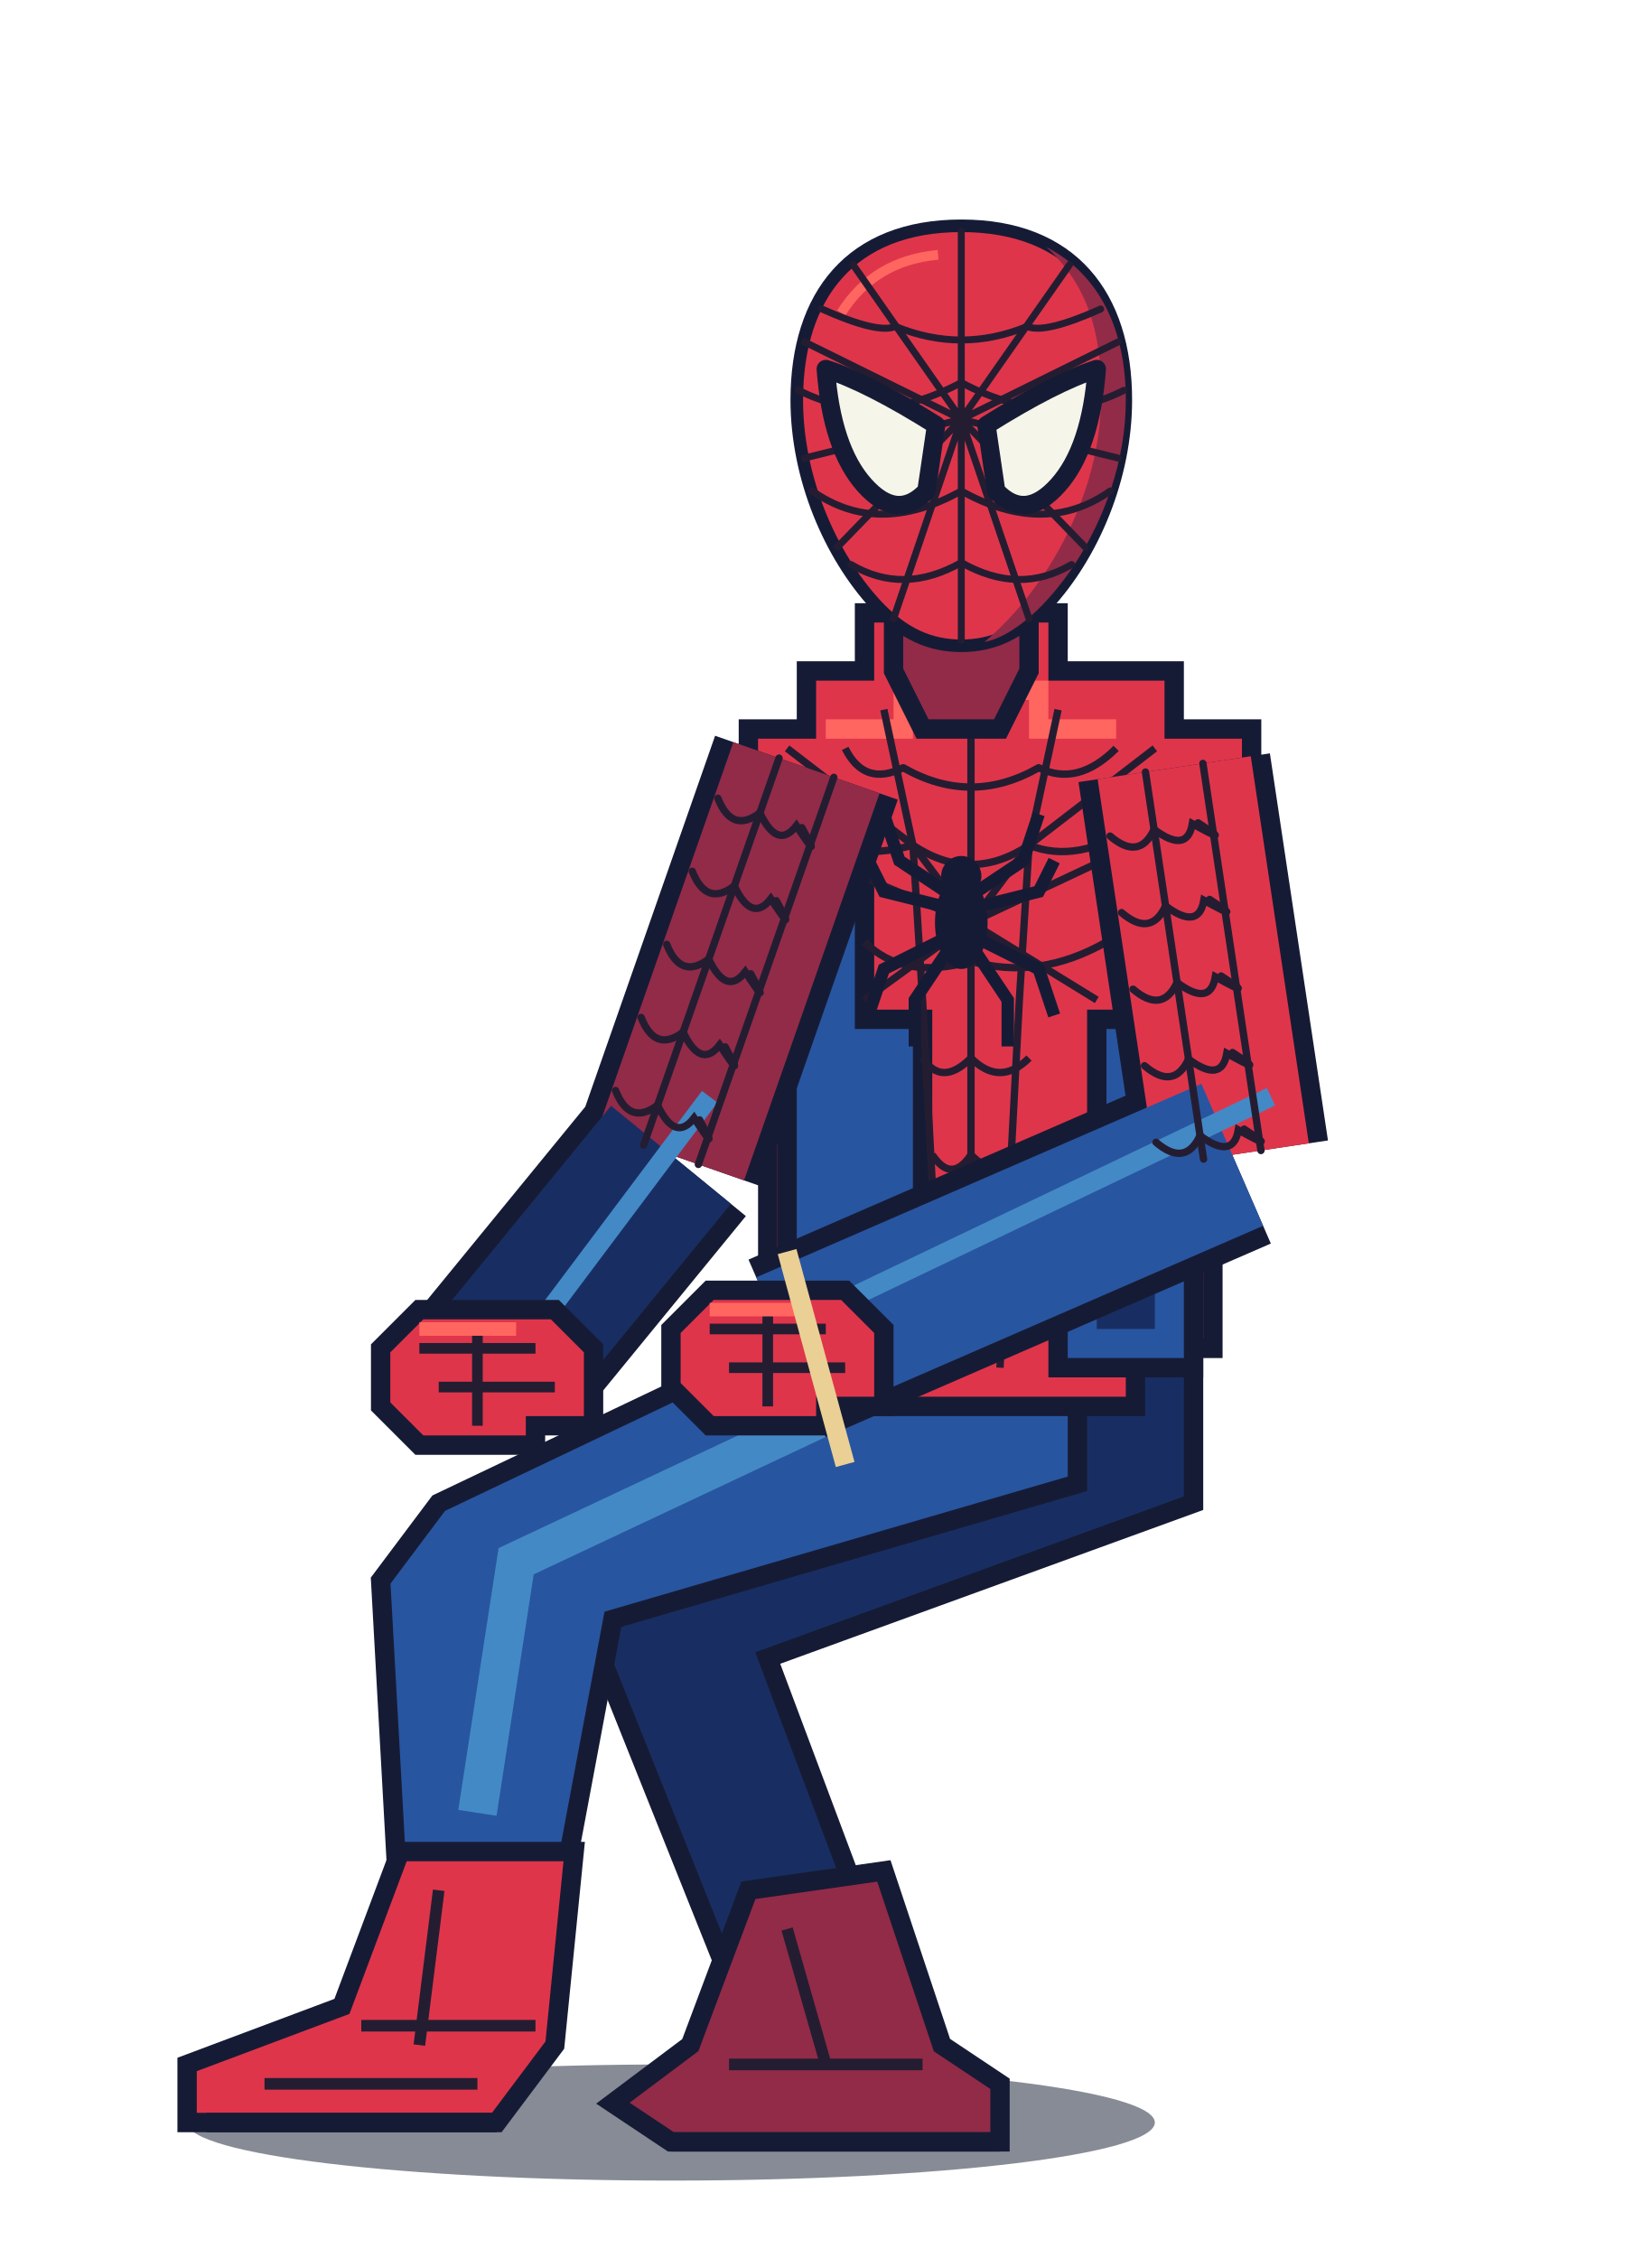
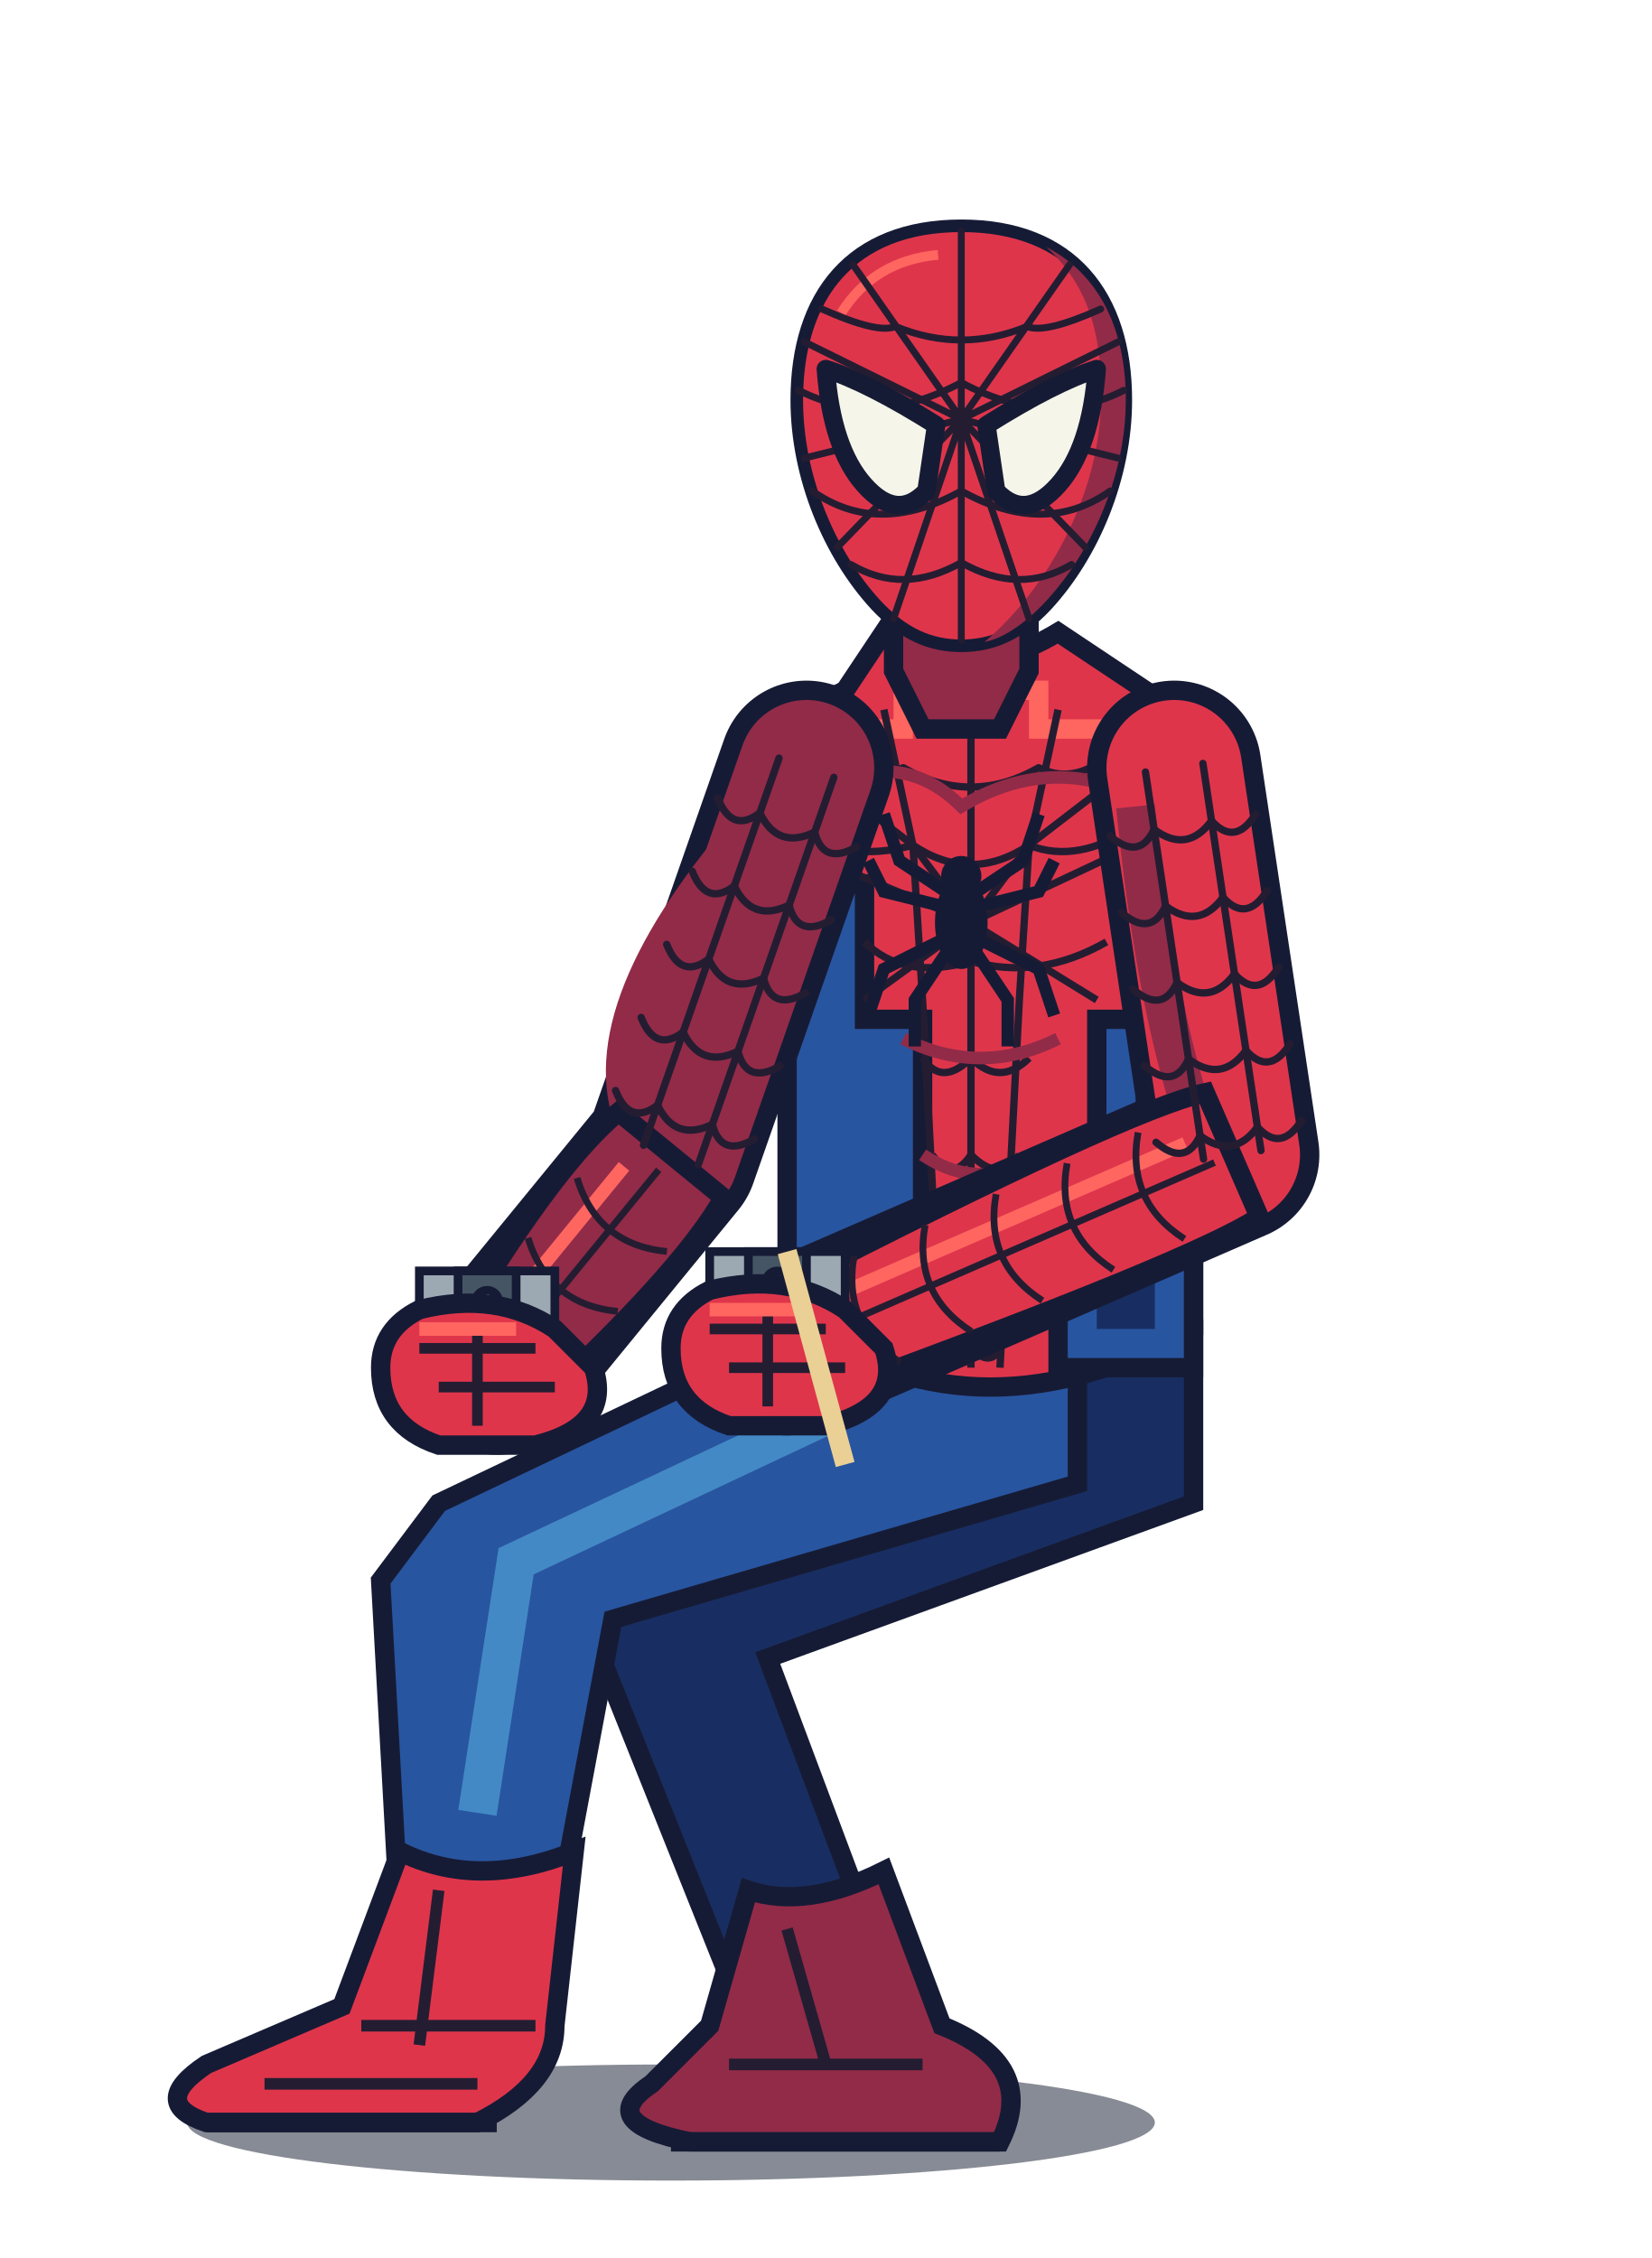
<svg xmlns="http://www.w3.org/2000/svg" viewBox="400 245 256 350" width="256" height="350">
-   <style>.spider-study-room { border:1px solid #795b48; background:#161e2c; box-shadow:0 18px 55px #060b1890; border-radius:10px; overflow:hidden; }
- .queens-caption { padding:16px 22px; display:flex; justify-content:space-between; gap:16px; color:#c6b8a6; font:9px monospace; letter-spacing:2px; background:#17202c; }
- .queens-caption span:first-child { color:#edc894; white-space:nowrap; }
- .queens-caption i { display:inline-block; width:5px; height:5px; background:#c1b788; margin-right:8px; border-radius:50%; }
- .queens-stage { position:relative; }
- .queens-stage svg { width:100%; height:auto; display:block; }
- .queens-footer { display:flex; justify-content:space-between; align-items:center; gap:12px; padding:18px 22px; background:#17202c; }
- .queens-kicker { font:9px monospace; letter-spacing:1.7px; color:#e8bd87; }
- .queens-footer p { font:12px monospace; color:#b7b6b5; margin:7px 0 0; }
- .room-shortcuts { display:flex; gap:7px; }
- .room-shortcuts button { padding:10px; border:1px solid #5f5960; color:#ddc8ad; border-radius:5px; font:11px monospace; min-height:44px; }
- .room-shortcuts button:hover { background:#3d3440; }
- .room-object { position:absolute; border:2px solid transparent; border-radius:10px; cursor:pointer; min-width:44px; min-height:44px; transition:box-shadow .25s,border-color .25s; }
- .room-object:hover,.room-object:focus-visible { border-color:#e5c594; box-shadow:0 0 28px #f2bb632f; outline:none; background:#ffd58a0a; }
- .room-object span { pointer-events:none; position:absolute; bottom:calc(100% + 8px); left:50%; transform:translateX(-50%); white-space:nowrap; padding:8px 10px; font:11px monospace; color:#f4ddbc; background:#17202cf5; border:1px solid #796453; border-radius:4px; opacity:0; }
- .room-object:hover span,.room-object:focus-visible span { opacity:1; }
- .object-computer { left:30%; top:49%; width:14.5%; height:21%; }
- .object-notebook { left:48%; top:66.5%; width:12%; height:8%; }
- .object-board { left:83.5%; top:16%; width:11.5%; height:20%; }
- .object-lamp { left:67.4%; top:47.5%; width:7%; height:8%; }
- .desk-light { opacity:0; transition:opacity .8s; pointer-events:none; }
- .lamp-on .desk-light { opacity:1; }
- /* Independent SVG joints keep the character attached to his desk. */
- .spider-head { transform-origin:23px 27px; animation:spider-breathe 4s ease-in-out infinite; }
- .spider-working-arm { transform-origin:33px 35px; }
- .spider-far-hand { transform-origin:0px 57px; }
- .pose-repairing .spider-working-arm { animation:spider-repair 1.8s ease-in-out infinite; }
- .pose-designing .spider-working-arm { animation:spider-sketch 2.4s ease-in-out infinite; }
- .pose-typing .spider-working-arm { animation:spider-type .6s ease-in-out infinite; }
- .pose-typing .spider-far-hand { animation:spider-type .6s ease-in-out -.3s infinite; }
- .pose-idle .spider-head { animation-duration:6s; }
- .pose-complete .spider-head { animation:spider-nod .7s ease-in-out 3; }
- .pose-complete .spider-working-arm { animation:spider-cheer 1.1s ease-in-out 2; }
- @keyframes spider-breathe { 50% { transform:translateY(.4px) rotate(-2deg); } }
- @keyframes spider-repair { 35% { transform:rotate(2deg); } 70% { transform:rotate(-1deg); } }
- @keyframes spider-sketch { 30% { transform:translateX(-1px) rotate(1deg); } 65% { transform:translateX(1px); } }
- @keyframes spider-type { 50% { transform:translateY(-.8px); } }
- .workshop-tool,.design-pencil { transform-origin:495px 439px; animation:workshop-adjust 1.8s steps(2,end) infinite; }
- .design-pencil { animation:workshop-sketch 2.4s steps(3,end) infinite; }
- .repair-kit,.workshop-tool,.monitor-shooter,.design-pencil { opacity:0; }
- .workshop-repairing .repair-kit,.workshop-repairing .workshop-tool,.workshop-repairing .monitor-shooter,.workshop-designing .design-pencil { opacity:1; }
- .workshop-repairing .suit-blueprint,.workshop-repairing .monitor-suit,.workshop-typing .suit-blueprint { opacity:0; }
- .workshop-keyboard { opacity:0; }
- .workshop-typing .workshop-keyboard { opacity:1; }
- .monitor-scan { animation:workshop-scan 5s ease-in-out infinite; }
- .workshop-complete .monitor-scan { stroke:#f6cb74; }
- @keyframes workshop-adjust { 33% { transform:translateY(-4px) rotate(-8deg); } 66% { transform:rotate(7deg); } }
- @keyframes workshop-sketch { 33% { transform:translate(-3px,-4px) rotate(8deg); } 66% { transform:translateX(3px) rotate(-5deg); } }
- @keyframes workshop-scan { 50% { transform:translate(7px,47px); opacity:.12; } }
- .queens-rain { animation:queens-rain 5s linear infinite; }
- .queens-steam { animation:queens-steam 6s ease-in-out infinite; }
- .queens-dust { animation:queens-dust 18s ease-in-out infinite alternate; }
- .room-hidden * { animation-play-state:paused !important; }
- .workspace-grid.spider-workspace { grid-template-columns:minmax(270px,310px) minmax(0,1fr); align-items:start; }
- .spider-workspace .workspace-scene { align-self:start; }
- .spider-workspace .scene-companion-note { padding:12px; }
- .room-panel { border:1px solid #967351; border-radius:10px; width:min(550px,calc(100vw - 28px)); padding:18px; color:#e8d1af; background:#171a2a; max-height:85dvh; overflow:auto; }
- .room-panel::backdrop { background:#080d20b8; backdrop-filter:blur(6px); }
- .room-panel-heading { display:flex; align-items:center; justify-content:space-between; gap:16px; margin-bottom:16px; font:14px monospace; }
- .room-panel-heading button { border:1px solid #746153; padding:10px 14px; border-radius:5px; }
- .room-panel textarea { min-height:250px; }
- .room-soundscapes { padding:12px; border:1px solid #6c5b57; background:#222333; display:flex; flex-wrap:wrap; align-items:center; gap:12px; }
- .room-soundscapes select { background:#171a2a; padding:8px; border:1px solid #7e6c5b; color:#e8d1af; }
- .room-soundscapes button { padding:10px; border:1px solid #a68965; color:#edc894; }
- .room-soundscapes label { display:flex; gap:8px; align-items:center; }
- .music-library-heading { display:flex; justify-content:space-between; align-items:center; padding-bottom:10px; color:#edc894; }
- .music-library-heading button { padding:8px 14px; border:1px solid #7e6c5b; }
- @keyframes queens-rain { to { transform:translate(-7px,22px); } }
- @keyframes queens-steam { 50% { transform:translateY(-8px); opacity:.1; } }
- @keyframes queens-dust { to { transform:translate(8px,-18px); opacity:.2; } }
- @media(min-width:1600px) { .workspace-grid.spider-workspace { grid-template-columns:330px minmax(0,1fr); max-width:1720px; width:100%; margin:auto; } }
- @media(max-width:1000px) { .workspace-grid.spider-workspace { grid-template-columns:minmax(230px,270px) minmax(0,1fr); gap:14px; } .queens-caption span:last-child { display:none; }.queens-footer { flex-wrap:wrap; padding:14px; } }
- @media(max-width:760px) { .workspace-grid.spider-workspace { grid-template-columns:1fr; }.spider-workspace .workspace-scene { grid-row:1; }.queens-caption { padding:12px; }.queens-kicker { font-size:8px; letter-spacing:1px; }.room-shortcuts { width:100%; }.room-shortcuts button { flex:1; }.queens-footer p { font-size:11px; }.object-notebook { top:65%; }.object-lamp { top:46%; }.room-object span { font-size:9px; } }
- @media(prefers-reduced-motion:reduce) { .spider-study-room * { animation:none !important; transition:none !important; } }
- 
- /* Workshop chrome: warm paper accents, deep ink, and generous hierarchy. */
- .spider-study-room { border-color:#76604d80; border-radius:16px; background:#131c29; box-shadow:0 24px 70px #060b1870,0 1px 0 #f5d5aa12 inset; }
- .queens-heading { display:flex; align-items:center; justify-content:space-between; gap:20px; padding:24px 26px 22px; background:linear-gradient(115deg,#202735,#17202c); border-bottom:1px solid #e9c39221; }
- .queens-caption { padding:0; background:none; font-size:8px; letter-spacing:2px; justify-content:flex-start; gap:16px; }
- .queens-caption span:last-child { color:#8e939b; }
- .queens-caption i { background:#d9b783; box-shadow:0 0 9px #eec89355; }
- .queens-heading h2 { margin:12px 0 8px; color:#f0e3d0; font-family:Georgia,serif; font-size:clamp(21px,2.2vw,31px); font-weight:400; line-height:1.2; letter-spacing:-.7px; }
- .queens-heading h2 span { display:none; }
- .queens-heading p { margin:0; color:#a7a7ac; font:11px/1.6 monospace; }
- .queens-live { display:inline-flex; align-items:center; gap:7px; flex-shrink:0; border:1px solid #9eb8a339; padding:8px 10px; border-radius:20px; color:#b8d5bd; font:8px monospace; letter-spacing:1px; background:#86a98c09; }
- .queens-stage { isolation:isolate; background:#252c3e; }
- .queens-stage::after { content:''; position:absolute; inset:0; pointer-events:none; box-shadow:inset 0 -24px 40px #111c2933; border-bottom:1px solid #e6c79e21; }
- .room-scene-label { position:absolute; z-index:1; left:18px; bottom:16px; display:flex; align-items:center; gap:7px; padding:8px 10px; border:1px solid #b6c9cb25; border-radius:4px; background:#111d2bcc; color:#c4cfce; font:8px/1.4 monospace; letter-spacing:1px; backdrop-filter:blur(6px); pointer-events:none; }
- .room-scene-label &gt; span:not(.room-scene-dot) { color:#63777e; }
- .room-scene-dot { width:4px; height:4px; border-radius:50%; background:#9ac8b2; box-shadow:0 0 8px #9ac8b255; }
- .room-activity-bar { display:flex; justify-content:space-between; align-items:center; gap:12px; padding:13px 22px; border-bottom:1px solid #d5b48a17; background:#18212e; }
- .room-activity-label { display:flex; align-items:center; gap:8px; font:8px monospace; letter-spacing:1.5px; color:#a0a9b3; }
- .room-activity-label svg { color:#cfae7f; }
- .room-activity-options { display:flex; gap:4px; }
- .room-activity-options button { display:flex; align-items:center; justify-content:center; gap:6px; min-height:36px; padding:8px 11px; border:1px solid transparent; border-radius:6px; color:#9ca7b5; font:10px monospace; transition:background .2s,color .2s,border-color .2s; }
- .room-activity-options button[aria-pressed=true] { color:#f2d3a8; background:#d6b27c12; border-color:#c7a47850; }
- .room-activity-options button:hover { color:#fff0d6; background:#d6b27c18; }
- .room-activity-options button:disabled { opacity:.35; cursor:not-allowed; }
- .room-activity-options button:focus-visible,.room-shortcuts button:focus-visible { outline:2px solid #f2d3a8; outline-offset:3px; }
- .queens-footer { padding:22px; background:#141e2b; gap:20px; }
- .queens-kicker { font-size:8px; color:#d5b58d; letter-spacing:1.6px; }
- .queens-footer p { max-width:360px; font:11px/1.8 monospace; color:#9eabb9; }
- .room-shortcuts { gap:6px; }
- .room-shortcuts button { display:flex; align-items:center; justify-content:center; gap:7px; min-height:42px; border-color:#53617266; background:#202c3b60; color:#c1cad3; font-size:10px; transition:background .2s, border-color .2s; }
- .room-shortcuts button:hover { background:#2c3948; border-color:#b49b79; }
- .room-string-glow { animation:room-lights 6s ease-in-out infinite; }
- .spider-lenses { animation:spider-eye-focus 9s ease-in-out infinite; transform-origin:23px 16px; }
- .spider-celebration { opacity:0; }
- .pose-complete .spider-celebration { animation:spider-sparkle 1.1s ease-out 2; }
- .spider-working-arm,.spider-head { transition:transform .5s ease; }
- @keyframes spider-eye-focus { 0%,42%,49%,100% { transform:scaleY(1); } 45%,46% { transform:scaleY(.86); } }
- @keyframes spider-nod { 45% { transform:rotate(-6deg) translateY(.7px); } }
- @keyframes spider-cheer { 30%,60% { transform:rotate(16deg); } }
- @keyframes spider-sparkle { 15%,55% { opacity:1; } 100% { opacity:0; transform:translateY(-12px); } }
- @keyframes room-lights { 50% { opacity:.55; } }
- @media(min-width:1600px) { .queens-heading h2 span { display:inline; margin-left:20px; font:8px monospace; letter-spacing:1.5px; color:#818d9e; vertical-align:middle; } }
- @media(max-width:1100px) { .queens-heading { padding:20px; }.queens-live { display:none; }.room-activity-bar { flex-wrap:wrap; padding:13px 16px; }.queens-footer { flex-wrap:wrap; }.room-shortcuts { width:100%; }.room-shortcuts button { flex:1; } }
- @media(max-width:760px) { .queens-heading { padding:18px; }.queens-heading h2 { font-size:25px; }.queens-heading p { font-size:10px; }.queens-footer { padding:18px; }.room-activity-options { width:100%; }.room-activity-options button { flex:1; min-height:44px; padding:8px; }.room-scene-label { left:10px; bottom:10px; font-size:7px; letter-spacing:.5px; }.room-shortcuts button { min-height:44px; } }
- @media(prefers-reduced-motion:reduce) { .spider-study-room * { animation:none !important; transition:none !important; }.pose-complete .spider-celebration { opacity:1; } }
- 
- /* The scene and its hit targets share the SVG's 1000:660 coordinate system. */
- .queens-stage { aspect-ratio:1000/660; }
- .queens-stage &gt; svg { width:100%; height:100%; }
- .queens-heading { padding:16px 20px; }
- .queens-heading h2 { margin:8px 0 6px; }
- .queens-footer { padding:14px 20px; }
- .object-computer { border-color:#9cd7d733; }
- @media(max-width:760px) {
-   .room-object { min-width:24px; min-height:24px; border-radius:4px; }
-   .object-notebook { top:66.5%; }
-   .object-lamp { top:47.5%; }
-   .room-shortcuts button { min-height:44px; }
- }
- 
- /* Body and articulated arms share one room-space rig. */
- .layer-hands { pointer-events:none; }
- .spider-working-arm,.spider-far-hand { animation:none !important; }
- .workshop-reading .suit-blueprint,.workshop-writing .suit-blueprint { opacity:0; }
- .room-activity-options { flex-wrap:wrap; }
- @media(prefers-reduced-motion:reduce) { .spider-study-room * { animation:none !important; } }
- *{animation:none!important}</style>
  <g class="seated-spider pose-writing layer-body" data-pose="writing" aria-label="Spider-Man writing">
    <g transform="translate(480 262) scale(3)" shape-rendering="geometricPrecision" stroke="#161b35" stroke-width="1" stroke-linejoin="miter">
      <ellipse cx="8" cy="104" rx="25" ry="3" fill="#10182b" opacity=".5" stroke="none" />
      <path data-limb="far-leg" d="M24 63H35V72L13 80L19 96L12 99L4 79V74Z" fill="#182e62" />
-       <path d="M12 92L19 91L22 100L25 102V105H8L5 103L9 100Z" fill="#922b48" />
+       <path d="M12 92Q15 93 19 91L22 99Q27 101 25 105H9Q4 104 7 102L10 99Z" fill="#922b48" />
      <path data-limb="near-leg" d="M17 62H29V71L5 78L2 94H-6L-7 76L-4 72Z" fill="#2855a0" />
      <path d="M17 67L0 75L-2 88" fill="none" stroke="#4389c6" stroke-width="2" />
-       <path d="M-6 90H3L2 100L-1 104H-17V101L-9 98Z" fill="#df354b" />
+       <path d="M-6 90Q-2 92 3 90L2 99Q2 102-2 104H-16Q-19 103-16 101L-9 98Z" fill="#df354b" />
      <path d="M-4 92L-5 100M-8 99H1M-13 102H-2M14 94L16 101M11 101H21" fill="none" stroke="#241d32" stroke-width=".6" />
      <path d="M-16 104H-1M8 105H25" stroke="#161b35" />
      <g class="spider-torso">
-         <path d="M18 26H28V29H34V32H38V43L36 51V64H32V67H17V64H13V49L12 37V32H15V29H18Z" fill="#df354b" />
+         <path d="M19 27Q23 30 28 27L34 31Q39 34 38 42L35 52L35 63Q24 69 15 63L14 51L12 39Q11 33 17 30Z" fill="#df354b" />
        <path d="M14 40H18V47H21V62H18V65H14ZM32 38H36V45H38V52H35V65H28V60H30V47H32Z" fill="#2855a0" />
        <path d="M34 47H36V58H33V63H30V60H32V51H34Z" fill="#182e62" stroke="none" />
        <path d="M16 32H20V30H27V32H31M16 35V38M22 61H27" stroke="#ff6660" fill="none" />
        <g fill="none" stroke="#241d32" stroke-width=".38" stroke-linejoin="round">
          <path d="M23.5 31V65M19 31L20.5 38L21 46L22 65M28 31L26.5 38L26 46L25 65M14 33L20.5 38L23.5 42L26.5 38L33 33M14 38L23.5 42L32 38M18 46L23.5 42L30 46" />
          <path d="M17 33Q18 35 20 34Q23.5 36 27 34Q29 35 31 33M14 37Q17 39 20.5 38Q23.5 40 26.5 38Q29 39 32 37M18 43Q20 45 23.5 44Q27 45 30.5 43M21 49Q22 50.5 23.5 49Q25 50.5 26.5 49M21.5 54Q22.5 55.5 23.5 54Q25 55.5 26 54M22 59Q23 60.5 23.5 59Q24.5 60.5 25.5 59M22 64Q23 65 23.5 64Q24.5 65 25 64" />
        </g>
+         <path d="M16 35Q20 33 23 36Q28 33 33 36M20 48Q24 50 28 48M21 54Q24 56 27 54" fill="none" stroke="#922b48" stroke-width=".65" />
        <g transform="translate(23 42) scale(.8)">
          <g stroke="#161b35" fill="#161b35" stroke-width=".8">
            <ellipse cx="0" cy="0" rx="1.3" ry="2.6" />
            <circle cy="-3" r=".9" />
            <path d="M-1-2L-4-4L-5-7M1-2L4-4L5-7M-1-1L-5-2L-6-4M1-1L5-2L6-4M-1 1L-5 3L-6 6M1 1L5 3L6 6M-1 2L-3 5L-3 8M1 2L3 5L3 8" fill="none" />
          </g>
        </g>
        <g class="spider-head">
          <path d="M19.5 24H26.5V29L25 32H21L19.5 29Z" fill="#922b48" />
          <g transform="translate(23 6)">
            <g stroke="#161b35" stroke-width=".65" stroke-linejoin="round" shape-rendering="geometricPrecision">
              <path d="M0 0C-5.7 0-8.5 3.6-8.5 9C-8.5 13-6.8 17-4.4 19.6C-3 21.1-1.6 21.7 0 21.7C1.6 21.7 3 21.1 4.4 19.6C6.8 17 8.5 13 8.5 9C8.5 3.6 5.7 0 0 0Z" fill="#df354b" />
              <path d="M4.4 1.1C7 3.5 7.3 6.5 7.2 9.5C7 14 4.5 18.7 1.2 21.5C4 21 8.5 15.3 8.5 9C8.5 5.3 7.1 2.5 4.4 1.1Z" fill="#922b48" stroke="none" />
              <path d="M-6.2 4.5Q-4.5 1.8-1.2 1.5" stroke="#ff6660" stroke-width=".5" fill="none" />
              <g fill="none" stroke="#241d32" stroke-width=".36" stroke-linecap="round">
                <path d="M0 .3V21.4M-5.6 2L0 10L5.6 2M-8.1 6L0 10L8.1 6M-8.1 12L0 10L8.1 12M-6.4 16.6L0 10L6.4 16.6M-3.5 20.3L0 10L3.5 20.3" />
                <path d="M-7.2 4.3Q-4.3 5.6-3.4 5.2Q0 6.6 3.4 5.2Q4.3 5.6 7.2 4.3M-8.4 8.5Q-4.5 10.5 0 8.1Q4.5 10.5 8.4 8.5M-7.7 13.7Q-4.3 16.1 0 13.7Q4.3 16.1 7.7 13.7M-5.7 17.5Q-3 19.1 0 17.4Q3 19.1 5.7 17.5" />
              </g>
              <g fill="#f5f6e9" stroke-width=".95">
                <path d="M-7 7.4Q-4.8 8.1-1.3 10.3L-1.8 13.7Q-3.3 15.3-5 13.4Q-6.7 11.5-7 7.4Z" />
                <path d="M7 7.4Q4.8 8.1 1.3 10.3L1.8 13.7Q3.3 15.3 5 13.4Q6.7 11.5 7 7.4Z" />
              </g>
            </g>
          </g>
        </g>
      </g>
    </g>
  </g>
  <g class="seated-spider pose-writing layer-hands" aria-label="Spider-Man writing">
    <g transform="translate(480 262) scale(3)" shape-rendering="geometricPrecision" stroke="#161b35" stroke-width="1" stroke-linejoin="miter">
      <g class="spider-far-hand" data-hand="far">
-         <path d="M15 34L8 54M8 54L-1 65" fill="none" stroke="#161b35" stroke-width="10" />
-         <path d="M15 34L8 54" fill="none" stroke="#922b48" stroke-width="8" />
-         <path d="M8 54L-1 65" fill="none" stroke="#182e62" stroke-width="8" />
-         <path d="M10 51L1 63" fill="none" stroke="#4389c6" stroke-width="1" />
+         <path d="M15 34L8 54M8 54L-1 65" fill="none" stroke="#161b35" stroke-width="9" stroke-linecap="round" />
+         <path d="M15 34L8 54" fill="none" stroke="#922b48" stroke-width="7" stroke-linecap="round" />
+         <path d="M13 36Q4 46 6 52" fill="none" stroke="#922b48" stroke-width="2" />
+         <g transform="translate(8 54) rotate(39.28941)">
+           <path d="M-3.5 0Q-4.3 4-3 13.213H3Q4.2 4 3.5 0Z" fill="#922b48" />
+           <path d="M-1.5 2V11.213" fill="none" stroke="#ff6660" stroke-width=".7" />
+           <g stroke="#241d32" stroke-width=".35" fill="none">
+             <path d="M-3 4Q0 6 3 4" />
+             <path d="M-3 8Q0 10 3 8" />
+             <path d="M0 1V12.213" />
+           </g>
+         </g>
        <g transform="translate(15 34) rotate(19.29005)" fill="none" stroke="#241d32" stroke-width=".38" stroke-linecap="round">
          <path d="M-1.5 0V21.19M1.5 0V21.19" />
-           <path d="M-3.8 3Q-2.5 4.5-1.5 3Q0 4.51.5 3Q2.5 4.53.8 3" />
-           <path d="M-3.8 7Q-2.5 8.5-1.5 7Q0 8.51.5 7Q2.5 8.53.8 7" />
-           <path d="M-3.8 11Q-2.5 12.5-1.5 11Q0 12.51.5 11Q2.5 12.53.8 11" />
-           <path d="M-3.8 15Q-2.5 16.5-1.5 15Q0 16.51.5 15Q2.5 16.53.8 15" />
-           <path d="M-3.8 19Q-2.5 20.5-1.5 19Q0 20.51.5 19Q2.5 20.53.8 19" />
+           <path d="M-3.8 3Q-2.5 4.5-1.5 3Q0 4.5 1.5 3Q2.5 4.5 3.8 3" />
+           <path d="M-3.8 7Q-2.5 8.5-1.5 7Q0 8.5 1.5 7Q2.5 8.5 3.8 7" />
+           <path d="M-3.8 11Q-2.5 12.5-1.5 11Q0 12.5 1.5 11Q2.5 12.5 3.8 11" />
+           <path d="M-3.8 15Q-2.5 16.5-1.5 15Q0 16.5 1.5 15Q2.5 16.5 3.8 15" />
+           <path d="M-3.8 19Q-2.5 20.5-1.5 19Q0 20.5 1.5 19Q2.5 20.5 3.8 19" />
        </g>
        <g class="spider-fingers" transform="translate(-1 65)">
-           <path d="M-4-3H3L5-1V3H2V4H-4L-6 2V-1Z" fill="#df354b" />
+           <g transform="translate(0 -3)" stroke-width=".45">
+             <path d="M-4-2H3V1H-4Z" fill="#9ca9b3" />
+             <path d="M-2-2H1V1H-2Z" fill="#455564" />
+             <circle cx="-.5" cy="-.4" r=".6" fill="#b9e2e3" />
+           </g>
+           <path d="M-4-3Q0-4 3-2L5 0Q6 3 2 4H-3Q-6 3-6 0Q-6-2-4-3Z" fill="#df354b" />
          <path d="M-4-1H2M-3 1H3M-1-2V3" fill="none" stroke="#241d32" stroke-width=".55" />
          <path d="M-4-2H1" stroke="#ff6660" stroke-width=".7" />
        </g>
      </g>
      <g class="spider-working-arm" data-hand="near">
-         <path d="M34 34L37 54M37 54L14 64" fill="none" stroke="#161b35" stroke-width="10" />
-         <path d="M34 34L37 54" fill="none" stroke="#df354b" stroke-width="8" />
-         <path d="M37 54L14 64" fill="none" stroke="#2855a0" stroke-width="8" />
-         <path d="M39 51L16 62" fill="none" stroke="#4389c6" stroke-width="1" />
+         <path d="M34 34L37 54M37 54L14 64" fill="none" stroke="#161b35" stroke-width="9" stroke-linecap="round" />
+         <path d="M34 34L37 54" fill="none" stroke="#df354b" stroke-width="7" stroke-linecap="round" />
+         <path d="M32 36Q33 46 35 52" fill="none" stroke="#922b48" stroke-width="2" />
+         <g transform="translate(37 54) rotate(66.50143)">
+           <path d="M-3.5 0Q-4.3 4-3 24.08H3Q4.2 4 3.5 0Z" fill="#df354b" />
+           <path d="M-1.5 2V22.08" fill="none" stroke="#ff6660" stroke-width=".7" />
+           <g stroke="#241d32" stroke-width=".35" fill="none">
+             <path d="M-3 4Q0 6 3 4" />
+             <path d="M-3 8Q0 10 3 8" />
+             <path d="M-3 12Q0 14 3 12" />
+             <path d="M-3 16Q0 18 3 16" />
+             <path d="M-3 20Q0 22 3 20" />
+             <path d="M0 1V23.08" />
+           </g>
+         </g>
        <g transform="translate(34 34) rotate(-8.530766)" fill="none" stroke="#241d32" stroke-width=".38" stroke-linecap="round">
          <path d="M-1.5 0V20.224M1.5 0V20.224" />
-           <path d="M-3.8 3Q-2.5 4.5-1.5 3Q0 4.51.5 3Q2.5 4.53.8 3" />
-           <path d="M-3.8 7Q-2.5 8.5-1.5 7Q0 8.51.5 7Q2.5 8.53.8 7" />
-           <path d="M-3.8 11Q-2.5 12.5-1.5 11Q0 12.51.5 11Q2.5 12.53.8 11" />
-           <path d="M-3.8 15Q-2.5 16.5-1.5 15Q0 16.51.5 15Q2.5 16.53.8 15" />
-           <path d="M-3.8 19Q-2.5 20.5-1.5 19Q0 20.51.5 19Q2.5 20.53.8 19" />
+           <path d="M-3.8 3Q-2.5 4.5-1.5 3Q0 4.5 1.5 3Q2.5 4.5 3.8 3" />
+           <path d="M-3.8 7Q-2.5 8.5-1.5 7Q0 8.5 1.5 7Q2.5 8.5 3.8 7" />
+           <path d="M-3.8 11Q-2.5 12.5-1.5 11Q0 12.5 1.5 11Q2.5 12.5 3.8 11" />
+           <path d="M-3.8 15Q-2.5 16.5-1.5 15Q0 16.5 1.5 15Q2.5 16.5 3.8 15" />
+           <path d="M-3.8 19Q-2.5 20.5-1.5 19Q0 20.5 1.5 19Q2.5 20.5 3.8 19" />
        </g>
        <g class="spider-fingers" transform="translate(14 64)">
-           <path d="M-4-3H3L5-1V3H2V4H-4L-6 2V-1Z" fill="#df354b" />
+           <g transform="translate(0 -3)" stroke-width=".45">
+             <path d="M-4-2H3V1H-4Z" fill="#9ca9b3" />
+             <path d="M-2-2H1V1H-2Z" fill="#455564" />
+             <circle cx="-.5" cy="-.4" r=".6" fill="#b9e2e3" />
+           </g>
+           <path d="M-4-3Q0-4 3-2L5 0Q6 3 2 4H-3Q-6 3-6 0Q-6-2-4-3Z" fill="#df354b" />
          <path d="M-4-1H2M-3 1H3M-1-2V3" fill="none" stroke="#241d32" stroke-width=".55" />
          <path d="M-4-2H1" stroke="#ff6660" stroke-width=".7" />
          <path d="M0-5L3 6" stroke="#ead095" stroke-width="1" />
        </g>
      </g>
    </g>
  </g>
</svg>
